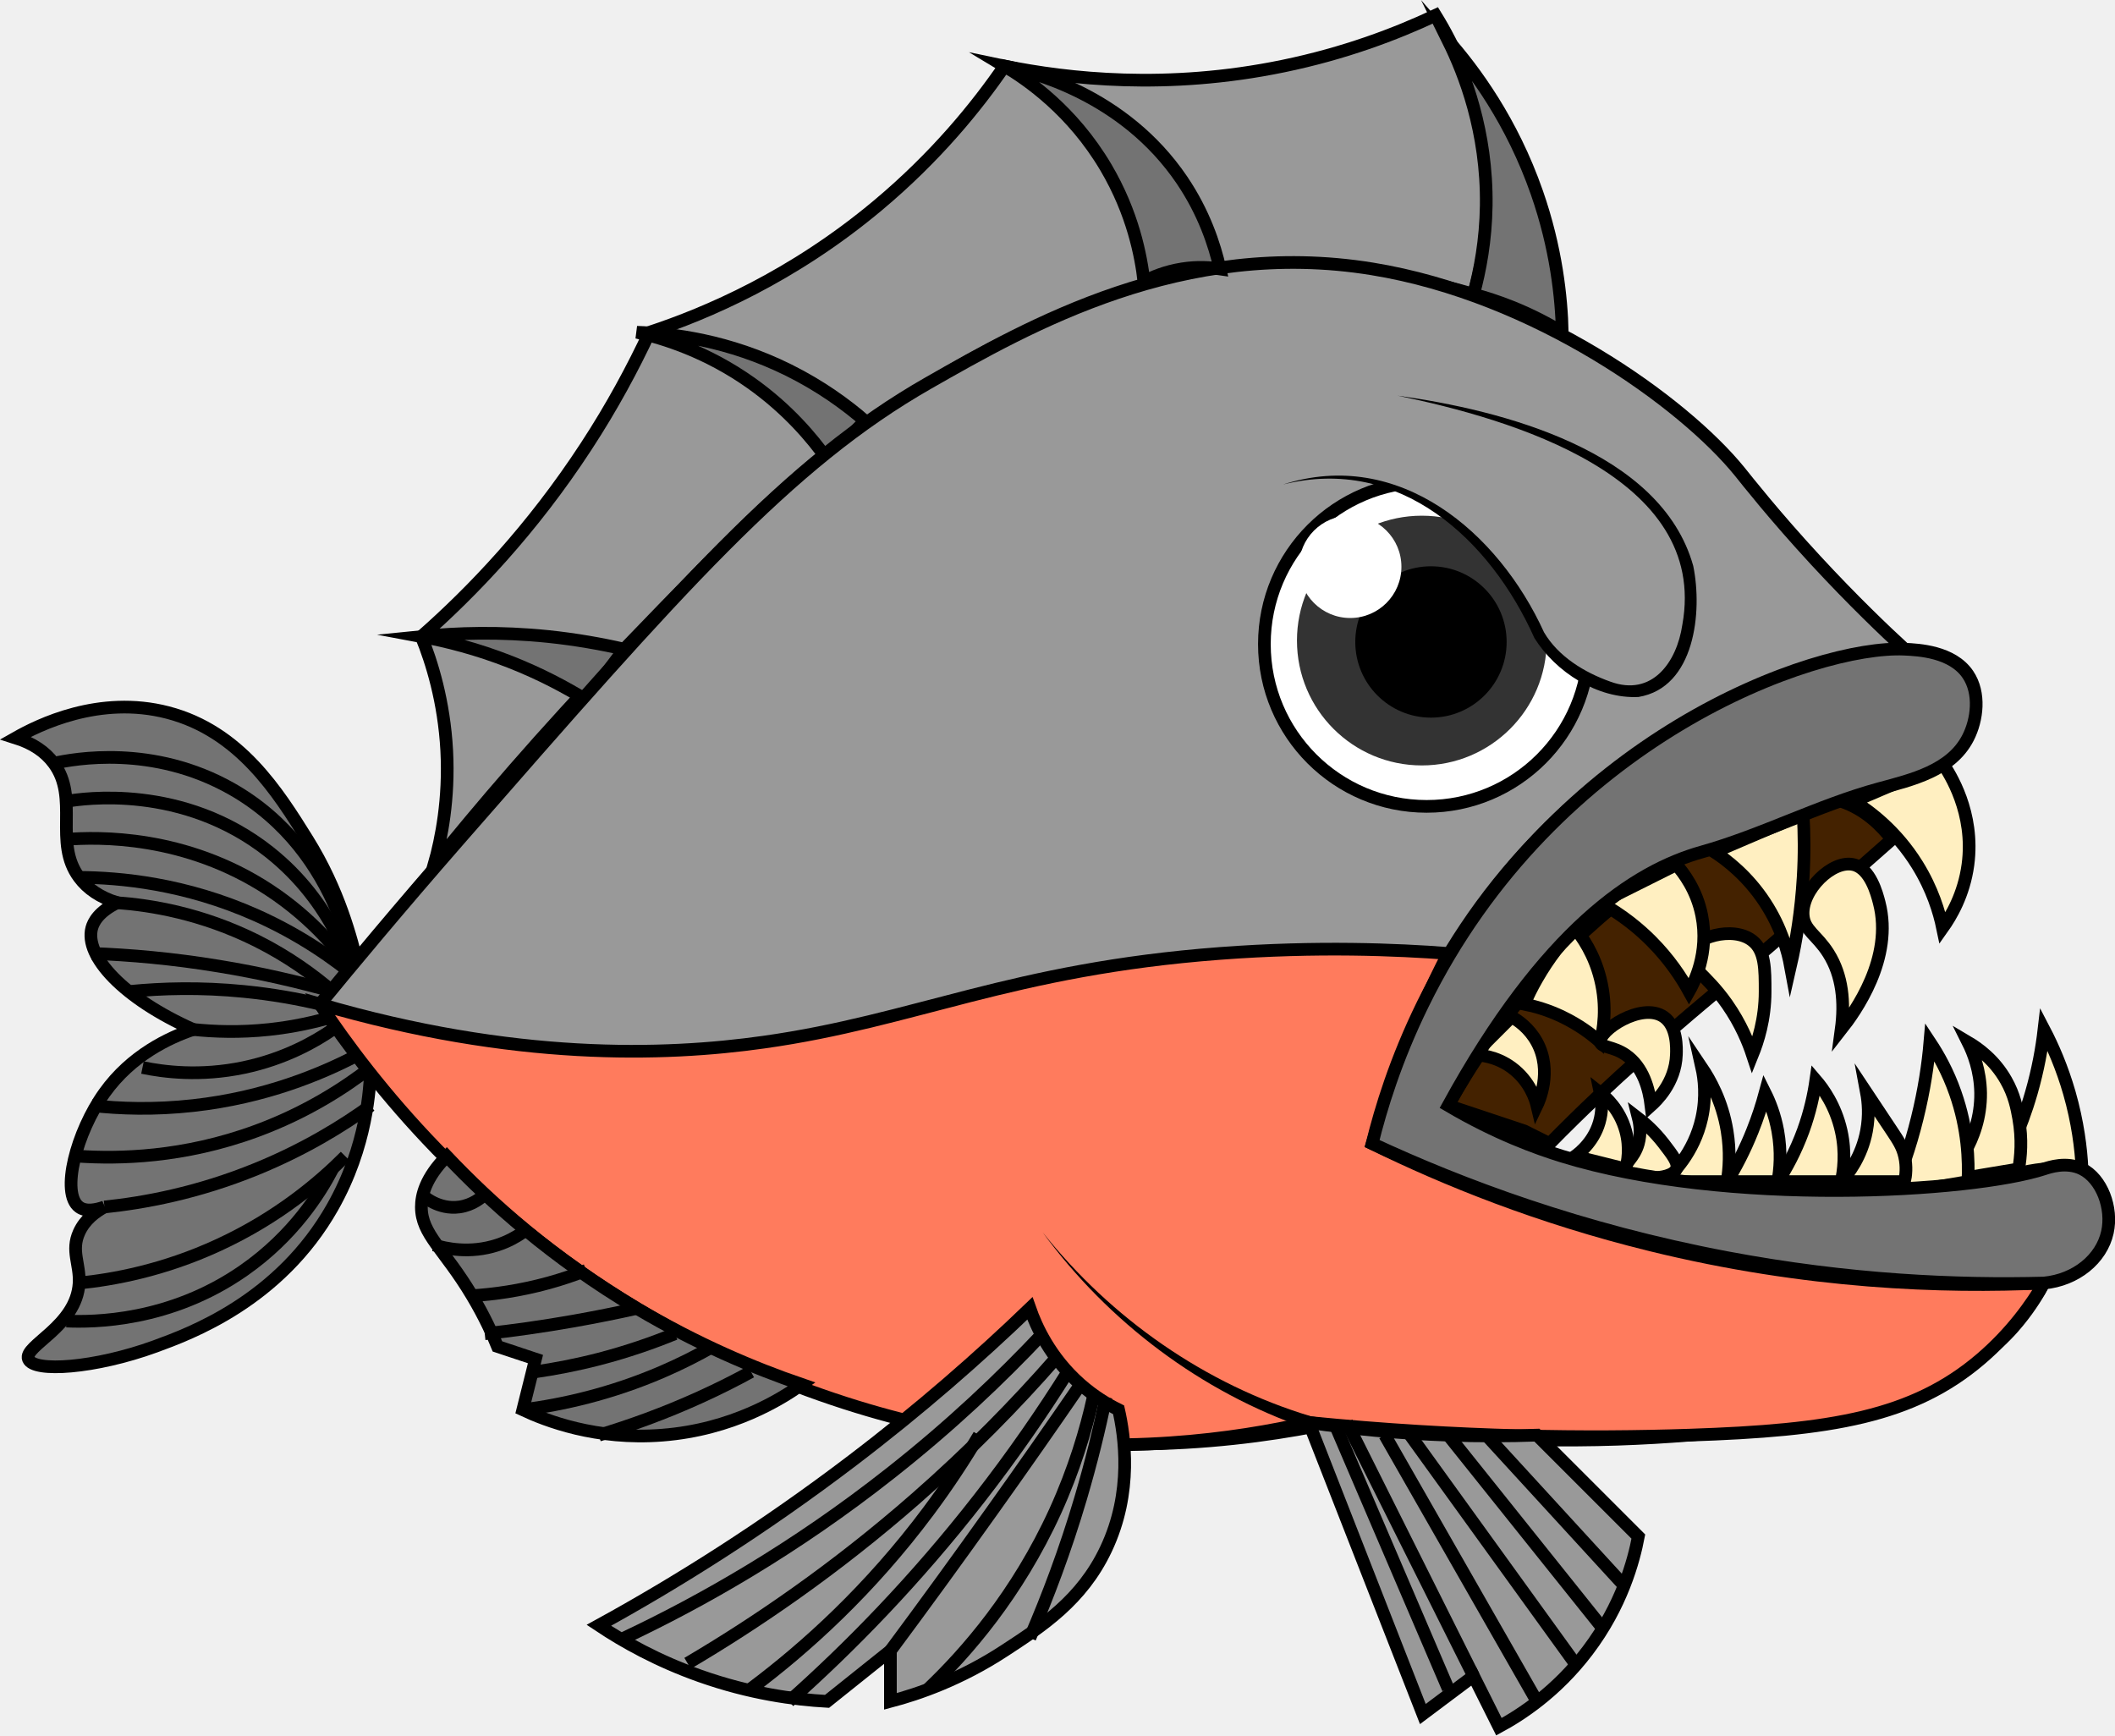
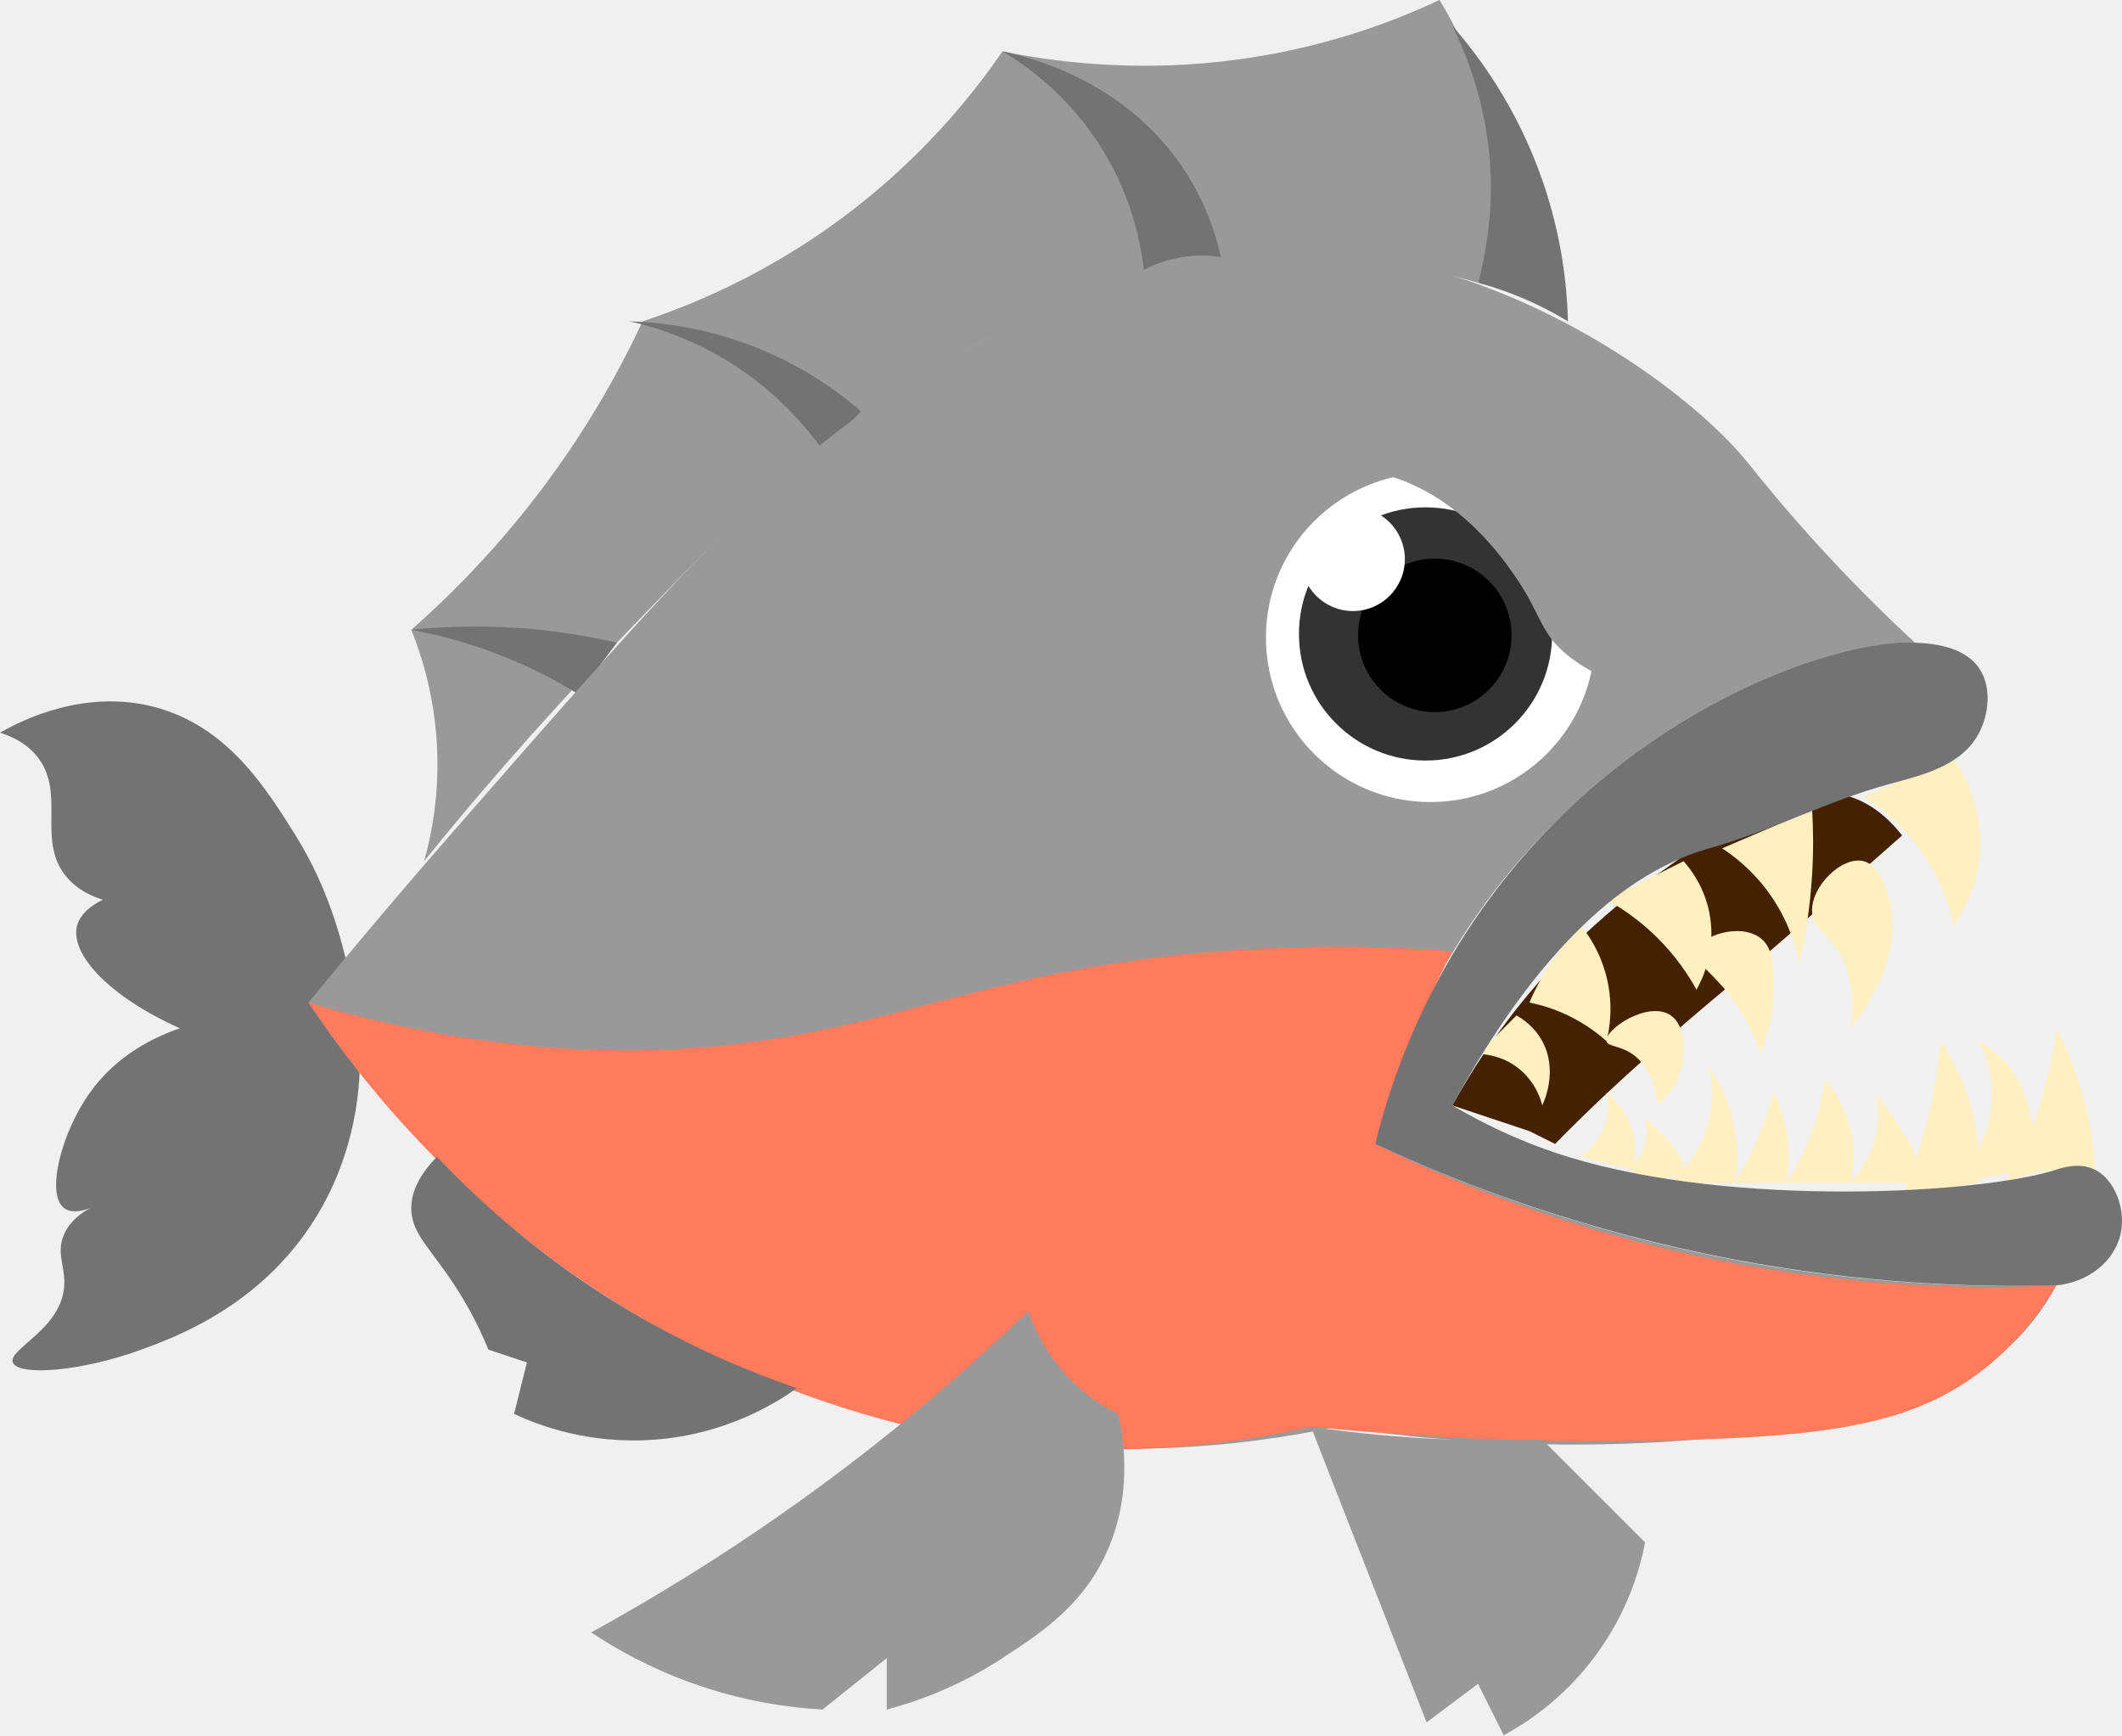
- <svg xmlns="http://www.w3.org/2000/svg" id="Layer_2" data-name="Layer 2" viewBox="0 0 166.84 136.89">
+ <svg xmlns="http://www.w3.org/2000/svg" id="Layer_2" data-name="Layer 2" viewBox="0 0 165.11 135">
  <defs>
    <style>
      .cls-1 {
-         fill: none;
+         fill: #fff;
      }

-       .cls-1, .cls-2, .cls-3, .cls-4, .cls-5, .cls-6, .cls-7 {
-         stroke: #000;
-         stroke-miterlimit: 10;
-       }
- 
-       .cls-8, .cls-2 {
-         fill: #fff;
+       .cls-2 {
+         fill: none;
      }

      .cls-3 {
        fill: #ff7b5d;
      }

      .cls-4 {
+         fill: #737373;
+       }
+ 
+       .cls-5 {
+         fill: #ffefc1;
+       }
+ 
+       .cls-6 {
+         fill: #333;
+       }
+ 
+       .cls-7 {
        fill: #420;
      }

-       .cls-9 {
-         fill: #333;
-       }
- 
-       .cls-5, .cls-10 {
+       .cls-8 {
        fill: #999;
-       }
- 
-       .cls-6 {
-         fill: #ffefc1;
-       }
- 
-       .cls-7 {
-         fill: #737373;
      }
    </style>
  </defs>
  <g id="Layer_1-2" data-name="Layer 1">
    <g>
-       <path class="cls-7" d="M28.24,76.21c-.52-2.13-1.47-5.94-4-10-2.32-3.72-5.32-8.52-11-10-5.41-1.41-10.22.99-12,2,1.33.42,2.33,1.09,3,2,2.05,2.76-.05,6.24,2,9,.67.91,1.67,1.58,3,2-1.48.73-1.87,1.53-2,2-.59,2.22,2.5,5.55,8,8-1.89.64-4.87,2.02-7,5-2.23,3.12-3.46,7.92-2,9,.53.4,1.35.23,2,0-.68.37-1.54.98-2,2-.66,1.46.08,2.49,0,4-.19,3.43-4.41,4.95-4,6,.42,1.07,5.25.73,10-1,2.73-1,9.8-3.57,14-11,2.73-4.83,2.94-9.4,3-11,.12-3.38-.5-5.95-1-8Z" />
-       <path class="cls-4" d="M149.24,66.21c-.79-1.02-2.08-2.36-4-3-4.56-1.52-9.48,2.03-15,6-4.13,2.98-6.87,5.79-8,7-3.84,4.1-6.38,8.08-8,11,2,.67,4,1.33,6,2,.67.33,1.33.67,2,1,.48-.49,1.16-1.18,2-2,4.41-4.33,10-9,10-9,3.5-2.92,8.24-7.02,15-13Z" />
-       <path class="cls-1" d="M28.24,78.21c-.08-.94-1.13-10.99-10-16-6.19-3.49-12.34-2.36-14-2" />
-       <path class="cls-1" d="M28.24,78.21c-.44-1.77-1.97-7.02-7-11-6.82-5.4-14.69-4.22-16-4" />
-       <path class="cls-1" d="M28.24,77.21c-1.28-1.93-3.49-4.69-7-7-6.65-4.37-13.51-4.19-16-4" />
-       <path class="cls-1" d="M28.24,77.21c-1.9-1.59-4.56-3.46-8-5-5.66-2.53-10.81-2.98-14-3" />
-       <path class="cls-1" d="M26.24,78.21c-1.48-1.27-3.46-2.73-6-4-4.35-2.17-8.37-2.81-11-3" />
-       <path class="cls-1" d="M26.24,78.21c-2.67-.75-5.68-1.46-9-2-3.65-.6-7.01-.89-10-1" />
-       <path class="cls-1" d="M25.24,79.21c-1.77-.42-3.78-.78-6-1-3.43-.34-6.47-.25-9,0" />
-       <path class="cls-6" d="M146.24,68.21c1.3.33,1.82,2.29,2,3,1.14,4.37-1.9,8.6-3,10,.29-2.15.1-4.25-1-6-.91-1.45-1.91-1.81-2-3-.16-1.98,2.31-4.43,4-4Z" />
-       <path class="cls-1" d="M26.24,81.21c-1.35.93-3.73,2.31-7,3-3.47.73-6.36.34-8,0" />
-       <path class="cls-1" d="M28.24,83.21c-2.88,1.51-7.32,3.37-13,4-3.06.34-5.78.25-8,0" />
-       <path class="cls-1" d="M29.24,84.21c-2.04,1.58-5.04,3.54-9,5-5.8,2.14-10.93,2.2-14,2" />
-       <path class="cls-1" d="M29.24,87.21c-2.22,1.61-5.23,3.46-9,5-4.67,1.91-8.89,2.68-12,3" />
-       <path class="cls-1" d="M27.24,91.21c-1.96,1.97-5.25,4.81-10,7-4.37,2.02-8.33,2.73-11,3" />
-       <path class="cls-5" d="M113.24,1.21c-3.17,1.49-7.2,3.01-12,4-9.18,1.9-17.01,1.01-22,0-2.19,3.19-5.42,7.17-10,11-6.74,5.64-13.49,8.51-18,10-1.31,2.8-2.94,5.85-5,9-4.28,6.56-8.99,11.47-13,15,.81,2,1.79,5.1,2,9,.2,3.82-.42,6.95-1,9,3.39-4.2,8.44-10.19,15-17,9.25-9.59,13.87-14.39,21-19,6.35-4.11,17.72-11.25,33-11,5.5.09,10,1.12,13,2,.65-2.21,1.37-5.72,1-10-.49-5.68-2.67-9.85-4-12Z" />
-       <path class="cls-1" d="M26.24,92.21c-.99,1.9-3.08,5.26-7,8-5.84,4.08-11.91,4.09-14,4" />
-       <path class="cls-7" d="M68.24,33.21c-1.48-1.28-3.47-2.74-6-4-4.79-2.38-9.23-2.91-12-3,2.11.48,5.5,1.52,9,4,2.92,2.07,4.84,4.37,6,6l3-3Z" />
-       <path class="cls-7" d="M49.24,51.21c-1.79-.41-3.8-.77-6-1-3.81-.39-7.19-.29-10,0,1.99.37,4.38.97,7,2,2.39.94,4.39,2.01,6,3,1-1.33,2-2.67,3-4Z" />
-       <path class="cls-5" d="M150.24,51.21c-1.55-1.43-4.07-3.83-7-7-3.29-3.56-5.45-6.32-6-7-4.43-5.47-16.14-13.91-29-16-14.96-2.43-27.04,4.46-35,9-11.08,6.32-19.72,16.21-37,36-4.76,5.45-8.55,10.01-11,13,2.15,3.17,5.42,7.48,10,12,4.12,4.06,17.01,16.42,38,21,13.33,2.91,24.75,1.54,32,0,11.47,1.73,21.09,1.56,28,1,18.73-1.51,23.86-6.37,26-9,.95-1.16,1.59-2.24,2-3-5.61.16-12.01-.06-19-1-14.12-1.91-25.63-6.1-34-10,1.09-4.67,4.12-14.8,13-24,11.17-11.57,24.47-14.28,29-15Z" />
-       <path class="cls-6" d="M153.24,60.21c.56.82,2.55,3.9,2,8-.32,2.38-1.36,4.1-2,5-.26-1.25-.8-3.07-2-5-1.67-2.69-3.77-4.23-5-5,2.33-1,4.67-2,7-3Z" />
-       <path class="cls-6" d="M142.24,64.21c.09,1.51.11,3.19,0,5-.16,2.65-.54,5-1,7-.21-1.14-.71-3.02-2-5-1.37-2.1-3.01-3.35-4-4,2.33-1,4.67-2,7-3Z" />
-       <path class="cls-6" d="M138.24,74.21c1.01.79,1,2.25,1,4,0,2.21-.58,3.96-1,5-.32-.97-.91-2.44-2-4-1.71-2.44-3.23-3.06-3-4,.3-1.24,3.45-2.23,5-1Z" />
-       <path class="cls-6" d="M132.24,68.21c.55.63,1.6,1.98,2,4,.6,2.99-.63,5.35-1,6-.6-1.09-1.54-2.54-3-4-.88-.88-2.2-2.01-4-3l6-3Z" />
-       <path class="cls-6" d="M124.24,73.21c.58.71,1.52,2.06,2,4,.56,2.23.23,4.09,0,5-.68-.61-1.67-1.36-3-2-1.14-.55-2.19-.84-3-1,.27-.63.6-1.31,1-2,.96-1.68,2.03-3,3-4Z" />
-       <path class="cls-6" d="M119.24,80.21c.49.28,1.39.88,2,2,1.25,2.3.14,4.71,0,5-.1-.42-.53-1.92-2-3-1.24-.91-2.53-.99-3-1l3-3Z" />
-       <path class="cls-6" d="M131.24,80.21c1.08.74,1.02,2.47,1,3-.08,2.22-1.61,3.65-2,4-.16-1.3-.61-3.05-2-4-1.01-.69-1.92-.56-2-1-.17-.9,3.25-3.2,5-2Z" />
-       <path class="cls-6" d="M164.24,92.21c-.08-1.63-.34-3.69-1-6-.58-2.01-1.31-3.68-2-5-.17,1.47-.47,3.16-1,5-.83,2.89-1.97,5.23-3,7,.98-.4,2.34-.83,4-1,1.15-.12,2.17-.09,3,0Z" />
-       <path class="cls-6" d="M159.24,88.21c-.14-.77-.33-1.83-1-3-.9-1.59-2.17-2.51-3-3,.42.84.97,2.23,1,4,.05,3.85-2.43,6.44-3,7,2-.33,4-.67,6-1,.16-.91.3-2.32,0-4Z" />
-       <path class="cls-3" d="M114.24,75.21c-3.99-.3-10.31-.58-18,0-16.52,1.25-24.04,5.32-36,7-7.87,1.11-19.68,1.47-35-3,4.19,6.29,12.03,16.19,25,24,12.85,7.74,24.41,9.61,27,10,11.1,1.66,20.31.29,26-1,11.99,1.19,22.18,1.26,30,1,11.25-.37,17.65-1.44,23-6,2.46-2.1,4.04-4.36,5-6-7.93.37-18.71.02-31-3-8.84-2.17-16.22-5.16-22-8,.56-1.91,1.22-3.91,2-6,1.26-3.34,2.63-6.35,4-9Z" />
-       <circle class="cls-2" cx="112.54" cy="50.81" r="12.8" />
-       <circle class="cls-9" cx="112.16" cy="50.53" r="9.85" />
-       <circle cx="112.88" cy="50.64" r="5.97" />
-       <circle class="cls-8" cx="106.51" cy="44.71" r="4.04" />
-       <path class="cls-6" d="M149.24,94.21c.71-1.67,1.43-3.68,2-6,.55-2.22.85-4.25,1-6,.67,1.01,1.42,2.34,2,4,1,2.84,1.08,5.37,1,7-2,.33-4,.67-6,1Z" />
-       <path class="cls-6" d="M145.24,93.21c.18-.8.39-2.25,0-4-.45-2.01-1.45-3.36-2-4-.16,1.11-.45,2.49-1,4-.61,1.66-1.35,3-2,4h5Z" />
-       <path class="cls-6" d="M140.24,93.21c.17-.92.3-2.33,0-4-.23-1.26-.64-2.28-1-3-.25.92-.57,1.93-1,3-.62,1.56-1.33,2.89-2,4h4Z" />
-       <path class="cls-6" d="M136.24,93.21c.16-.97.27-2.36,0-4-.38-2.34-1.36-4.05-2-5,.19.85.38,2.29,0,4-.61,2.74-2.32,4.41-3,5h5Z" />
-       <path class="cls-6" d="M132.24,92.21c.19-.45-.27-1.05-1-2-.74-.96-1.49-1.61-2-2,.12.48.22,1.21,0,2-.34,1.2-1.15,1.55-1,2,.28.85,3.59,1,4,0Z" />
-       <path class="cls-6" d="M150.24,91.21c-.17-.76-.51-1.26-1-2-.36-.54-1.2-1.79-2-3,.13.7.23,1.76,0,3-.38,2.04-1.45,3.4-2,4h5c.1-.46.19-1.18,0-2Z" />
-       <path class="cls-6" d="M128.24,92.21c.14-.52.37-1.65,0-3-.47-1.71-1.59-2.68-2-3,.1.46.18,1.17,0,2-.37,1.74-1.62,2.72-2,3,1.33.33,2.67.67,4,1Z" />
-       <path class="cls-7" d="M150.24,51.21c1.1.05,3.77.18,5,2,.99,1.46.74,3.57,0,5-1.33,2.58-4.41,3.3-7,4-4.78,1.3-9.23,3.66-14,5-5.27,1.48-12.37,6.07-20,20,3.75,2.21,6.96,3.37,9,4,13.01,4.01,32.27,2.86,38,1,.42-.14,1.78-.6,3,0,1.55.77,2.43,3.07,2,5-.47,2.11-2.48,3.76-5,4-6.85.18-15.39-.19-25-2-11.55-2.18-21-5.74-28-9,.67-2.72,1.85-6.62,4-11,10.34-21.08,30.96-28.33,38-28Z" />
-       <g>
-         <path class="cls-10" d="M101.24,38.21c3.77-.96,6.56-.41,8,0,5.71,1.64,9.1,6.67,10,8,1.98,2.93,1.83,4.25,4,6,.42.34,4.16,3.27,7,2,2.85-1.27,3.47-6.18,3-9-1.14-6.78-10.43-12.01-23-14" />
-         <path d="M101.24,38.21c9.11-2.9,16.95,3.75,20.56,11.67,1.12,1.91,3.2,3.17,5.23,3.89,3.29,1.21,5.24-1.52,5.68-4.49,2.12-11.71-13.58-16.25-22.47-18.07,8.19,1.13,20.78,4.32,23.33,13.43.74,3.6.14,9.6-4.32,10.34-3.23.16-6.54-1.97-8.21-4.65-3.5-7.83-10.67-14.39-19.79-12.12h0Z" />
-       </g>
-       <path class="cls-7" d="M123.24,26.21c-.07-2.76-.48-6.64-2-11-1.97-5.66-4.95-9.66-7-12,1.27,2.57,3.08,7.15,3,13-.04,2.76-.49,5.13-1,7,.92.25,1.93.57,3,1,1.56.62,2.89,1.33,4,2Z" />
-       <path class="cls-7" d="M96.24,21.21c-.43-1.91-1.27-4.44-3-7-4.59-6.78-11.93-8.57-14-9,1.81,1.08,5.35,3.51,8,8,2.13,3.61,2.77,7,3,9,.66-.35,1.68-.79,3-1,1.24-.2,2.29-.11,3,0Z" />
-       <path class="cls-7" d="M35.24,91.21c-1.7,1.72-2,3.11-2,4,0,2.17,1.79,3.3,4,7,1,1.67,1.64,3.11,2,4,1,.33,2,.67,3,1-.33,1.33-.67,2.67-1,4,1.79.84,5.78,2.41,11,2,5.53-.43,9.39-2.85,11-4-3.76-1.29-8.24-3.18-13-6-6.67-3.96-11.59-8.4-15-12Z" />
-       <path class="cls-5" d="M81.24,103.21c-4.01,3.86-8.66,7.94-14,12-7.07,5.38-13.88,9.64-20,13,1.95,1.3,4.63,2.81,8,4,3.93,1.39,7.44,1.86,10,2,1.67-1.33,3.33-2.67,5-4v4c2.2-.58,5.5-1.71,9-4,2.94-1.92,6.1-3.98,8-8,2.15-4.53,1.46-8.97,1-11-.89-.44-1.94-1.07-3-2-2.41-2.12-3.51-4.6-4-6Z" />
-       <path class="cls-5" d="M103.24,112.21c3,7.67,6,15.33,9,23,1.33-1,2.67-2,4-3,.67,1.33,1.33,2.67,2,4,1.67-.9,4.52-2.72,7-6,2.7-3.56,3.64-7.1,4-9-2.67-2.67-5.33-5.33-8-8-2.21.08-4.55.09-7,0-3.98-.14-7.66-.51-11-1Z" />
-       <path d="M103.08,112.68c-8.34-2.87-15.65-8.4-20.84-15.48,5.41,6.81,12.84,12.01,21.16,14.52,0,0-.31.95-.31.95h0Z" />
-       <path class="cls-1" d="M59.24,108.21c-1.24.68-2.57,1.35-4,2-2.84,1.29-5.54,2.26-8,3" />
-       <path class="cls-1" d="M56.24,106.21c-1.2.69-2.54,1.37-4,2-4.08,1.76-7.89,2.6-11,3" />
-       <path class="cls-1" d="M53.24,105.21c-1.73.71-3.73,1.41-6,2-1.79.46-3.47.78-5,1" />
-       <path class="cls-1" d="M50.24,103.21c-1.6.36-3.26.69-5,1-2.44.43-4.78.76-7,1" />
-       <path class="cls-1" d="M46.24,100.21c-.91.36-1.91.7-3,1-2.23.61-4.27.89-6,1" />
-       <path class="cls-1" d="M41.24,97.21c-.5.35-1.17.73-2,1-2.19.72-4.13.27-5,0" />
-       <path class="cls-1" d="M38.24,94.21c-.25.24-.93.85-2,1-1.66.23-2.84-.85-3-1" />
-       <path class="cls-1" d="M26.24,80.21c-1.38.41-3.06.79-5,1-2.33.25-4.37.17-6,0" />
-       <path class="cls-1" d="M82.24,105.21c-3.29,3.5-7.26,7.27-12,11-7.54,5.95-14.86,10.1-21,13" />
-       <path class="cls-1" d="M83.24,107.21c-3.06,3.5-6.71,7.24-11,11-6.36,5.57-12.57,9.8-18,13" />
-       <path class="cls-1" d="M77.24,113.21c-1.15,1.94-2.47,3.95-4,6-4.61,6.18-9.63,10.73-14,14" />
-       <path class="cls-1" d="M84.24,108.21c-2,3.19-4.32,6.56-7,10-5.07,6.51-10.26,11.79-15,16" />
-       <path class="cls-1" d="M85.24,109.21c-2.27,3.3-4.6,6.64-7,10-2.67,3.75-5.34,7.42-8,11" />
-       <path class="cls-1" d="M86.24,110.21c-.58,2.62-1.5,5.7-3,9-3,6.57-7.02,11.16-10,14" />
-       <path class="cls-1" d="M87.24,110.21c-.51,2.51-1.17,5.19-2,8-1.21,4.09-2.6,7.76-4,11" />
-       <path class="cls-1" d="M105.24,112.21c3,7,6,14,9,21" />
-       <path class="cls-1" d="M106.24,112.21c3.33,6.67,6.67,13.33,10,20" />
-       <path class="cls-1" d="M109.24,113.21c4,7,8,14,12,21" />
-       <path class="cls-1" d="M111.24,113.21c4.33,6,8.67,12,13,18" />
-       <path class="cls-1" d="M114.24,113.21c4,5,8,10,12,15" />
-       <path class="cls-1" d="M117.24,113.21c3.67,4,7.33,8,11,12" />
+       <path class="cls-4" d="M27,75c-.52-2.13-1.47-5.94-4-10-2.32-3.72-5.32-8.52-11-10-5.41-1.41-10.22.99-12,2,1.33.42,2.33,1.09,3,2,2.05,2.76-.05,6.24,2,9,.67.91,1.67,1.58,3,2-1.48.73-1.87,1.53-2,2-.59,2.22,2.5,5.55,8,8-1.89.64-4.87,2.02-7,5-2.23,3.12-3.46,7.92-2,9,.53.4,1.35.23,2,0-.68.37-1.54.98-2,2-.66,1.46.08,2.49,0,4-.19,3.43-4.41,4.95-4,6,.42,1.07,5.25.73,10-1,2.73-1,9.8-3.57,14-11,2.73-4.83,2.94-9.4,3-11,.12-3.38-.5-5.95-1-8Z" />
+       <path class="cls-7" d="M148,65c-.79-1.02-2.08-2.36-4-3-4.56-1.52-9.48,2.03-15,6-4.13,2.98-6.87,5.79-8,7-3.84,4.1-6.38,8.08-8,11,2,.67,4,1.33,6,2,.67.33,1.33.67,2,1,.48-.49,1.16-1.18,2-2,4.41-4.33,10-9,10-9,3.5-2.92,8.24-7.02,15-13Z" />
+       <path class="cls-2" d="M27,77c-.08-.94-1.13-10.99-10-16-6.19-3.49-12.34-2.36-14-2" />
+       <path class="cls-2" d="M27,77c-.44-1.77-1.97-7.02-7-11-6.82-5.4-14.69-4.22-16-4" />
+       <path class="cls-2" d="M27,76c-1.28-1.93-3.49-4.69-7-7-6.65-4.37-13.51-4.19-16-4" />
+       <path class="cls-2" d="M27,76c-1.9-1.59-4.56-3.46-8-5-5.66-2.53-10.81-2.98-14-3" />
+       <path class="cls-2" d="M25,77c-1.48-1.27-3.46-2.73-6-4-4.35-2.17-8.37-2.81-11-3" />
+       <path class="cls-2" d="M25,77c-2.67-.75-5.68-1.46-9-2-3.65-.6-7.01-.89-10-1" />
+       <path class="cls-2" d="M24,78c-1.77-.42-3.78-.78-6-1-3.43-.34-6.47-.25-9,0" />
+       <path class="cls-5" d="M145,67c1.3.33,1.82,2.29,2,3,1.14,4.37-1.9,8.6-3,10,.29-2.15.1-4.25-1-6-.91-1.45-1.91-1.81-2-3-.16-1.98,2.31-4.43,4-4Z" />
+       <path class="cls-2" d="M25,80c-1.35.93-3.73,2.31-7,3-3.47.73-6.36.34-8,0" />
+       <path class="cls-2" d="M27,82c-2.88,1.51-7.32,3.37-13,4-3.06.34-5.78.25-8,0" />
+       <path class="cls-2" d="M28,83c-2.04,1.58-5.04,3.54-9,5-5.8,2.14-10.93,2.2-14,2" />
+       <path class="cls-2" d="M28,86c-2.22,1.61-5.23,3.46-9,5-4.67,1.91-8.89,2.68-12,3" />
+       <path class="cls-2" d="M26,90c-1.96,1.97-5.25,4.81-10,7-4.37,2.02-8.33,2.73-11,3" />
+       <path class="cls-8" d="M112,0c-3.17,1.49-7.2,3.01-12,4-9.18,1.9-17.01,1.01-22,0-2.19,3.19-5.42,7.17-10,11-6.74,5.64-13.49,8.51-18,10-1.31,2.8-2.94,5.85-5,9-4.28,6.56-8.99,11.47-13,15,.81,2,1.79,5.1,2,9,.2,3.82-.42,6.95-1,9,3.39-4.2,8.44-10.19,15-17,9.25-9.59,13.87-14.39,21-19,6.35-4.11,17.72-11.25,33-11,5.5.09,10,1.12,13,2,.65-2.21,1.37-5.72,1-10-.49-5.68-2.67-9.85-4-12Z" />
+       <path class="cls-2" d="M25,91c-.99,1.9-3.08,5.26-7,8-5.84,4.08-11.91,4.09-14,4" />
+       <path class="cls-4" d="M67,32c-1.48-1.28-3.47-2.74-6-4-4.79-2.38-9.23-2.91-12-3,2.11.48,5.5,1.52,9,4,2.92,2.07,4.84,4.37,6,6l3-3Z" />
+       <path class="cls-4" d="M48,50c-1.79-.41-3.8-.77-6-1-3.81-.39-7.19-.29-10,0,1.99.37,4.38.97,7,2,2.39.94,4.39,2.01,6,3,1-1.33,2-2.67,3-4Z" />
+       <path class="cls-8" d="M149,50c-1.55-1.43-4.07-3.83-7-7-3.29-3.56-5.45-6.32-6-7-4.43-5.47-16.14-13.91-29-16-14.96-2.43-27.04,4.46-35,9-11.08,6.32-19.72,16.21-37,36-4.76,5.45-8.55,10.01-11,13,2.15,3.17,5.42,7.48,10,12,4.12,4.06,17.01,16.42,38,21,13.33,2.91,24.75,1.54,32,0,11.47,1.73,21.09,1.56,28,1,18.73-1.51,23.86-6.37,26-9,.95-1.16,1.59-2.24,2-3-5.61.16-12.01-.06-19-1-14.12-1.91-25.63-6.1-34-10,1.09-4.67,4.12-14.8,13-24,11.17-11.57,24.47-14.28,29-15Z" />
+       <path class="cls-5" d="M152,59c.56.82,2.55,3.9,2,8-.32,2.38-1.36,4.1-2,5-.26-1.25-.8-3.07-2-5-1.67-2.69-3.77-4.23-5-5,2.33-1,4.67-2,7-3Z" />
+       <path class="cls-5" d="M141,63c.09,1.51.11,3.19,0,5-.16,2.65-.54,5-1,7-.21-1.14-.71-3.02-2-5-1.37-2.1-3.01-3.35-4-4,2.33-1,4.67-2,7-3Z" />
+       <path class="cls-5" d="M137,73c1.01.79,1,2.25,1,4,0,2.21-.58,3.96-1,5-.32-.97-.91-2.44-2-4-1.71-2.44-3.23-3.06-3-4,.3-1.24,3.45-2.23,5-1Z" />
+       <path class="cls-5" d="M131,67c.55.63,1.6,1.98,2,4,.6,2.99-.63,5.35-1,6-.6-1.09-1.54-2.54-3-4-.88-.88-2.2-2.01-4-3,2-1,4-2,6-3Z" />
+       <path class="cls-5" d="M123,72c.58.71,1.52,2.06,2,4,.56,2.23.23,4.09,0,5-.68-.61-1.67-1.36-3-2-1.14-.55-2.19-.84-3-1,.27-.63.6-1.31,1-2,.96-1.68,2.03-3,3-4Z" />
+       <path class="cls-5" d="M118,79c.49.28,1.39.88,2,2,1.25,2.3.14,4.71,0,5-.1-.42-.53-1.92-2-3-1.24-.91-2.53-.99-3-1l3-3Z" />
+       <path class="cls-5" d="M130,79c1.08.74,1.02,2.47,1,3-.08,2.22-1.61,3.65-2,4-.16-1.3-.61-3.05-2-4-1.01-.69-1.92-.56-2-1-.17-.9,3.25-3.2,5-2Z" />
+       <path class="cls-5" d="M163,91c-.08-1.63-.34-3.69-1-6-.58-2.01-1.31-3.68-2-5-.17,1.47-.47,3.16-1,5-.83,2.89-1.97,5.23-3,7,.98-.4,2.34-.83,4-1,1.15-.12,2.17-.09,3,0Z" />
+       <path class="cls-5" d="M158,87c-.14-.77-.33-1.83-1-3-.9-1.59-2.17-2.51-3-3,.42.84.97,2.23,1,4,.05,3.85-2.43,6.44-3,7,2-.33,4-.67,6-1,.16-.91.3-2.32,0-4Z" />
+       <path class="cls-3" d="M113,74c-3.99-.3-10.31-.58-18,0-16.52,1.25-24.04,5.32-36,7-7.87,1.11-19.68,1.47-35-3,4.19,6.29,12.03,16.19,25,24,12.85,7.74,24.41,9.61,27,10,11.1,1.66,20.31.29,26-1,11.99,1.19,22.18,1.26,30,1,11.25-.37,17.65-1.44,23-6,2.46-2.1,4.04-4.36,5-6-7.93.37-18.71.02-31-3-8.84-2.17-16.22-5.16-22-8,.56-1.91,1.22-3.91,2-6,1.26-3.34,2.63-6.35,4-9Z" />
+       <circle class="cls-1" cx="111.3" cy="49.6" r="12.8" />
+       <circle class="cls-6" cx="110.92" cy="49.32" r="9.85" />
+       <circle cx="111.64" cy="49.43" r="5.97" />
+       <circle class="cls-1" cx="105.27" cy="43.5" r="4.04" />
+       <path class="cls-5" d="M148,93c.71-1.67,1.43-3.68,2-6,.55-2.22.85-4.25,1-6,.67,1.01,1.42,2.34,2,4,1,2.84,1.08,5.37,1,7-2,.33-4,.67-6,1Z" />
+       <path class="cls-5" d="M144,92c.18-.8.39-2.25,0-4-.45-2.01-1.45-3.36-2-4-.16,1.11-.45,2.49-1,4-.61,1.66-1.35,3-2,4,1.67,0,3.33,0,5,0Z" />
+       <path class="cls-5" d="M139,92c.17-.92.3-2.33,0-4-.23-1.26-.64-2.28-1-3-.25.92-.57,1.93-1,3-.62,1.56-1.33,2.89-2,4h4Z" />
+       <path class="cls-5" d="M135,92c.16-.97.27-2.36,0-4-.38-2.34-1.36-4.05-2-5,.19.85.38,2.29,0,4-.61,2.74-2.32,4.41-3,5,1.67,0,3.33,0,5,0Z" />
+       <path class="cls-5" d="M131,91c.19-.45-.27-1.05-1-2-.74-.96-1.49-1.61-2-2,.12.48.22,1.21,0,2-.34,1.2-1.15,1.55-1,2,.28.85,3.59,1,4,0Z" />
+       <path class="cls-5" d="M149,90c-.17-.76-.51-1.26-1-2-.36-.54-1.2-1.79-2-3,.13.7.23,1.76,0,3-.38,2.04-1.45,3.4-2,4,1.67,0,3.33,0,5,0,.1-.46.19-1.18,0-2Z" />
+       <path class="cls-5" d="M127,91c.14-.52.37-1.65,0-3-.47-1.71-1.59-2.68-2-3,.1.46.18,1.17,0,2-.37,1.74-1.62,2.72-2,3,1.33.33,2.67.67,4,1Z" />
+       <path class="cls-4" d="M149,50c1.1.05,3.77.18,5,2,.99,1.46.74,3.57,0,5-1.33,2.58-4.41,3.3-7,4-4.78,1.3-9.23,3.66-14,5-5.27,1.48-12.37,6.07-20,20,3.75,2.21,6.96,3.37,9,4,13.01,4.01,32.27,2.86,38,1,.42-.14,1.78-.6,3,0,1.55.77,2.43,3.07,2,5-.47,2.11-2.48,3.76-5,4-6.85.18-15.39-.19-25-2-11.55-2.18-21-5.74-28-9,.67-2.72,1.85-6.62,4-11,10.34-21.08,30.96-28.33,38-28Z" />
+       <path class="cls-8" d="M100,37c3.77-.96,6.56-.41,8,0,5.71,1.64,9.1,6.67,10,8,1.98,2.93,1.83,4.25,4,6,.42.34,4.16,3.27,7,2,2.85-1.27,3.47-6.18,3-9-1.14-6.78-10.43-12.01-23-14" />
+       <path class="cls-4" d="M122,25c-.07-2.76-.48-6.64-2-11-1.97-5.66-4.95-9.66-7-12,1.27,2.57,3.08,7.15,3,13-.04,2.76-.49,5.13-1,7,.92.25,1.93.57,3,1,1.56.62,2.89,1.33,4,2Z" />
+       <path class="cls-4" d="M95,20c-.43-1.91-1.27-4.44-3-7-4.59-6.78-11.93-8.57-14-9,1.81,1.08,5.35,3.51,8,8,2.13,3.61,2.77,7,3,9,.66-.35,1.68-.79,3-1,1.24-.2,2.29-.11,3,0Z" />
+       <path class="cls-4" d="M34,90c-1.7,1.72-2,3.11-2,4,0,2.17,1.79,3.3,4,7,1,1.67,1.64,3.11,2,4,1,.33,2,.67,3,1-.33,1.33-.67,2.67-1,4,1.79.84,5.78,2.41,11,2,5.53-.43,9.39-2.85,11-4-3.76-1.29-8.24-3.18-13-6-6.67-3.96-11.59-8.4-15-12Z" />
+       <path class="cls-8" d="M80,102c-4.01,3.86-8.66,7.94-14,12-7.07,5.38-13.88,9.64-20,13,1.95,1.3,4.63,2.81,8,4,3.93,1.39,7.44,1.86,10,2,1.67-1.33,3.33-2.67,5-4v4c2.2-.58,5.5-1.71,9-4,2.94-1.92,6.1-3.98,8-8,2.15-4.53,1.46-8.97,1-11-.89-.44-1.94-1.07-3-2-2.41-2.12-3.51-4.6-4-6Z" />
+       <path class="cls-8" d="M102,111c3,7.67,6,15.33,9,23,1.33-1,2.67-2,4-3,.67,1.33,1.33,2.67,2,4,1.67-.9,4.52-2.72,7-6,2.7-3.56,3.64-7.1,4-9-2.67-2.67-5.33-5.33-8-8-2.21.08-4.55.09-7,0-3.98-.14-7.66-.51-11-1Z" />
+       <path class="cls-2" d="M102,111c-2.15-.7-4.52-1.66-7-3-6.81-3.67-11.3-8.48-14-12" />
+       <path class="cls-2" d="M58,107c-1.24.68-2.57,1.35-4,2-2.84,1.29-5.54,2.26-8,3" />
+       <path class="cls-2" d="M55,105c-1.2.69-2.54,1.37-4,2-4.08,1.76-7.89,2.6-11,3" />
+       <path class="cls-2" d="M52,104c-1.73.71-3.73,1.41-6,2-1.79.46-3.47.78-5,1" />
+       <path class="cls-2" d="M49,102c-1.6.36-3.26.69-5,1-2.44.43-4.78.76-7,1" />
+       <path class="cls-2" d="M45,99c-.91.36-1.91.7-3,1-2.23.61-4.27.89-6,1" />
+       <path class="cls-2" d="M40,96c-.5.35-1.17.73-2,1-2.19.72-4.13.27-5,0" />
+       <path class="cls-2" d="M37,93c-.25.24-.93.85-2,1-1.66.23-2.84-.85-3-1" />
+       <path class="cls-2" d="M25,79c-1.38.41-3.06.79-5,1-2.33.25-4.37.17-6,0" />
+       <path class="cls-2" d="M81,104c-3.29,3.5-7.26,7.27-12,11-7.54,5.95-14.86,10.1-21,13" />
+       <path class="cls-2" d="M82,106c-3.06,3.5-6.71,7.24-11,11-6.36,5.57-12.57,9.8-18,13" />
+       <path class="cls-2" d="M76,112c-1.15,1.94-2.47,3.95-4,6-4.61,6.18-9.63,10.73-14,14" />
+       <path class="cls-2" d="M83,107c-2,3.19-4.32,6.56-7,10-5.07,6.51-10.26,11.79-15,16" />
+       <path class="cls-2" d="M84,108c-2.27,3.3-4.6,6.64-7,10-2.67,3.75-5.34,7.42-8,11" />
+       <path class="cls-2" d="M85,109c-.58,2.62-1.5,5.7-3,9-3,6.57-7.02,11.16-10,14" />
+       <path class="cls-2" d="M86,109c-.51,2.51-1.17,5.19-2,8-1.21,4.09-2.6,7.76-4,11" />
+       <path class="cls-2" d="M104,111c3,7,6,14,9,21" />
+       <path class="cls-2" d="M105,111c3.33,6.67,6.67,13.33,10,20" />
+       <path class="cls-2" d="M108,112c4,7,8,14,12,21" />
+       <path class="cls-2" d="M110,112c4.33,6,8.67,12,13,18" />
+       <path class="cls-2" d="M113,112c4,5,8,10,12,15" />
+       <path class="cls-2" d="M116,112c3.67,4,7.33,8,11,12" />
    </g>
  </g>
</svg>
